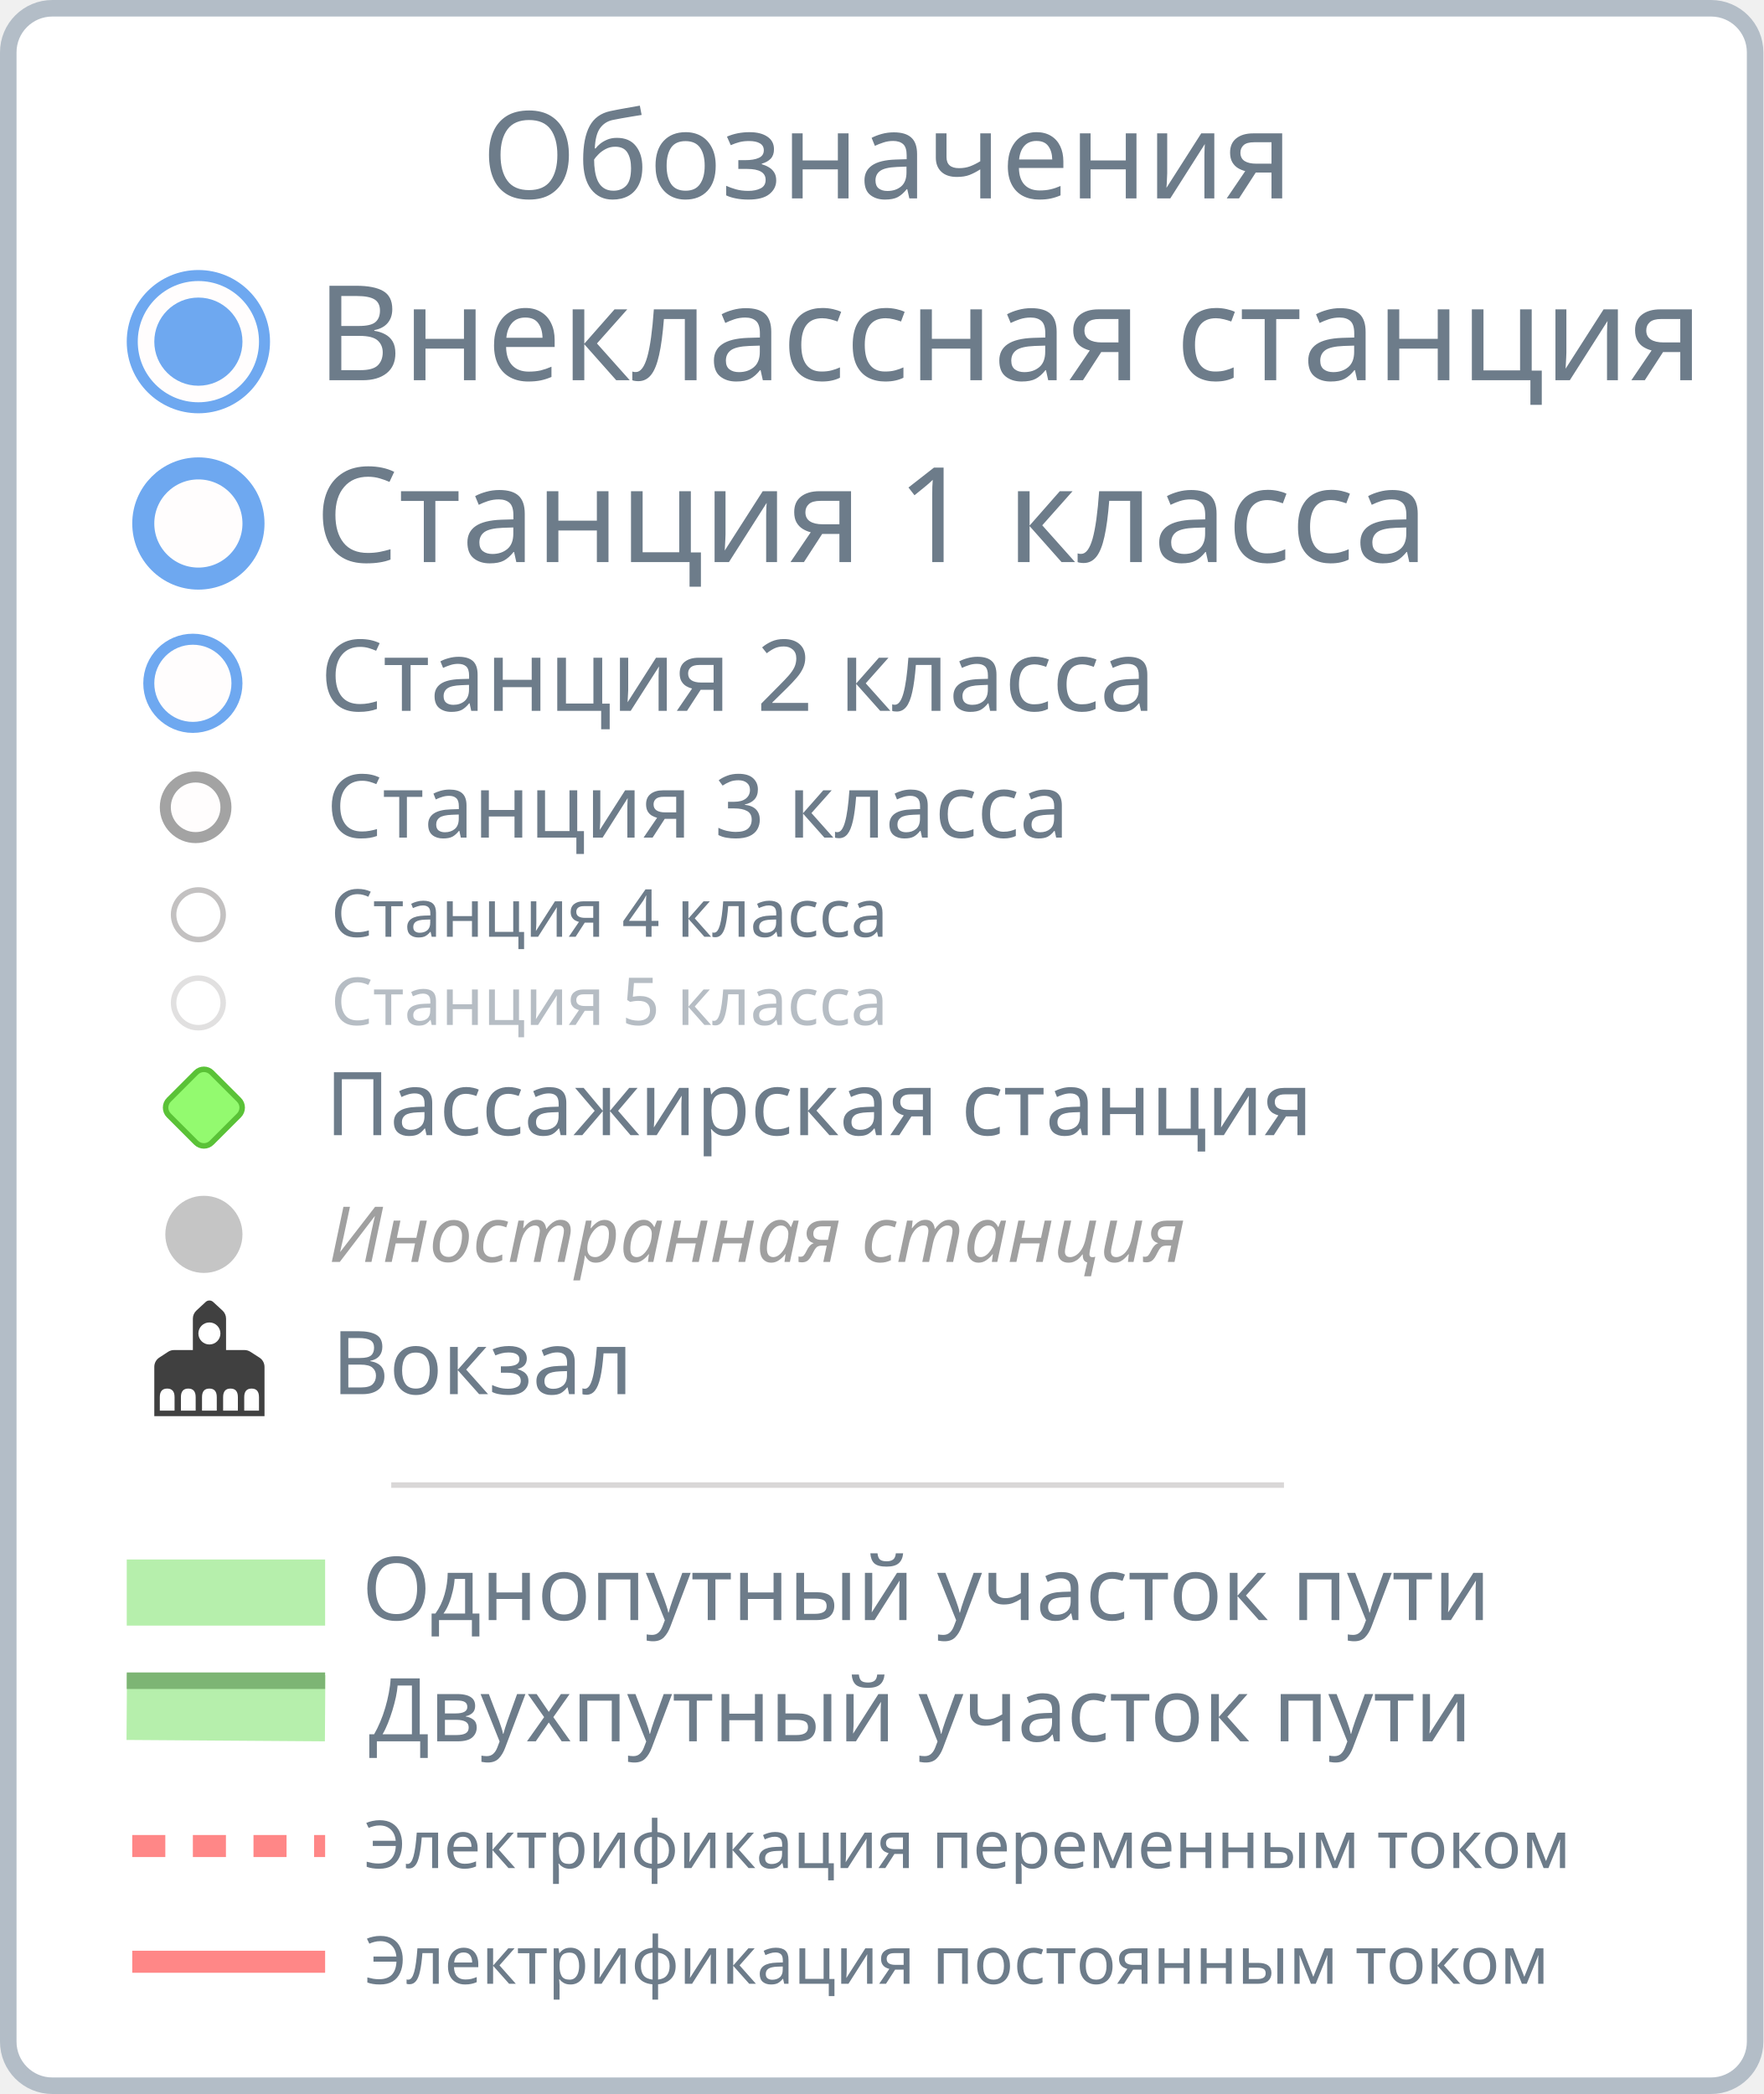
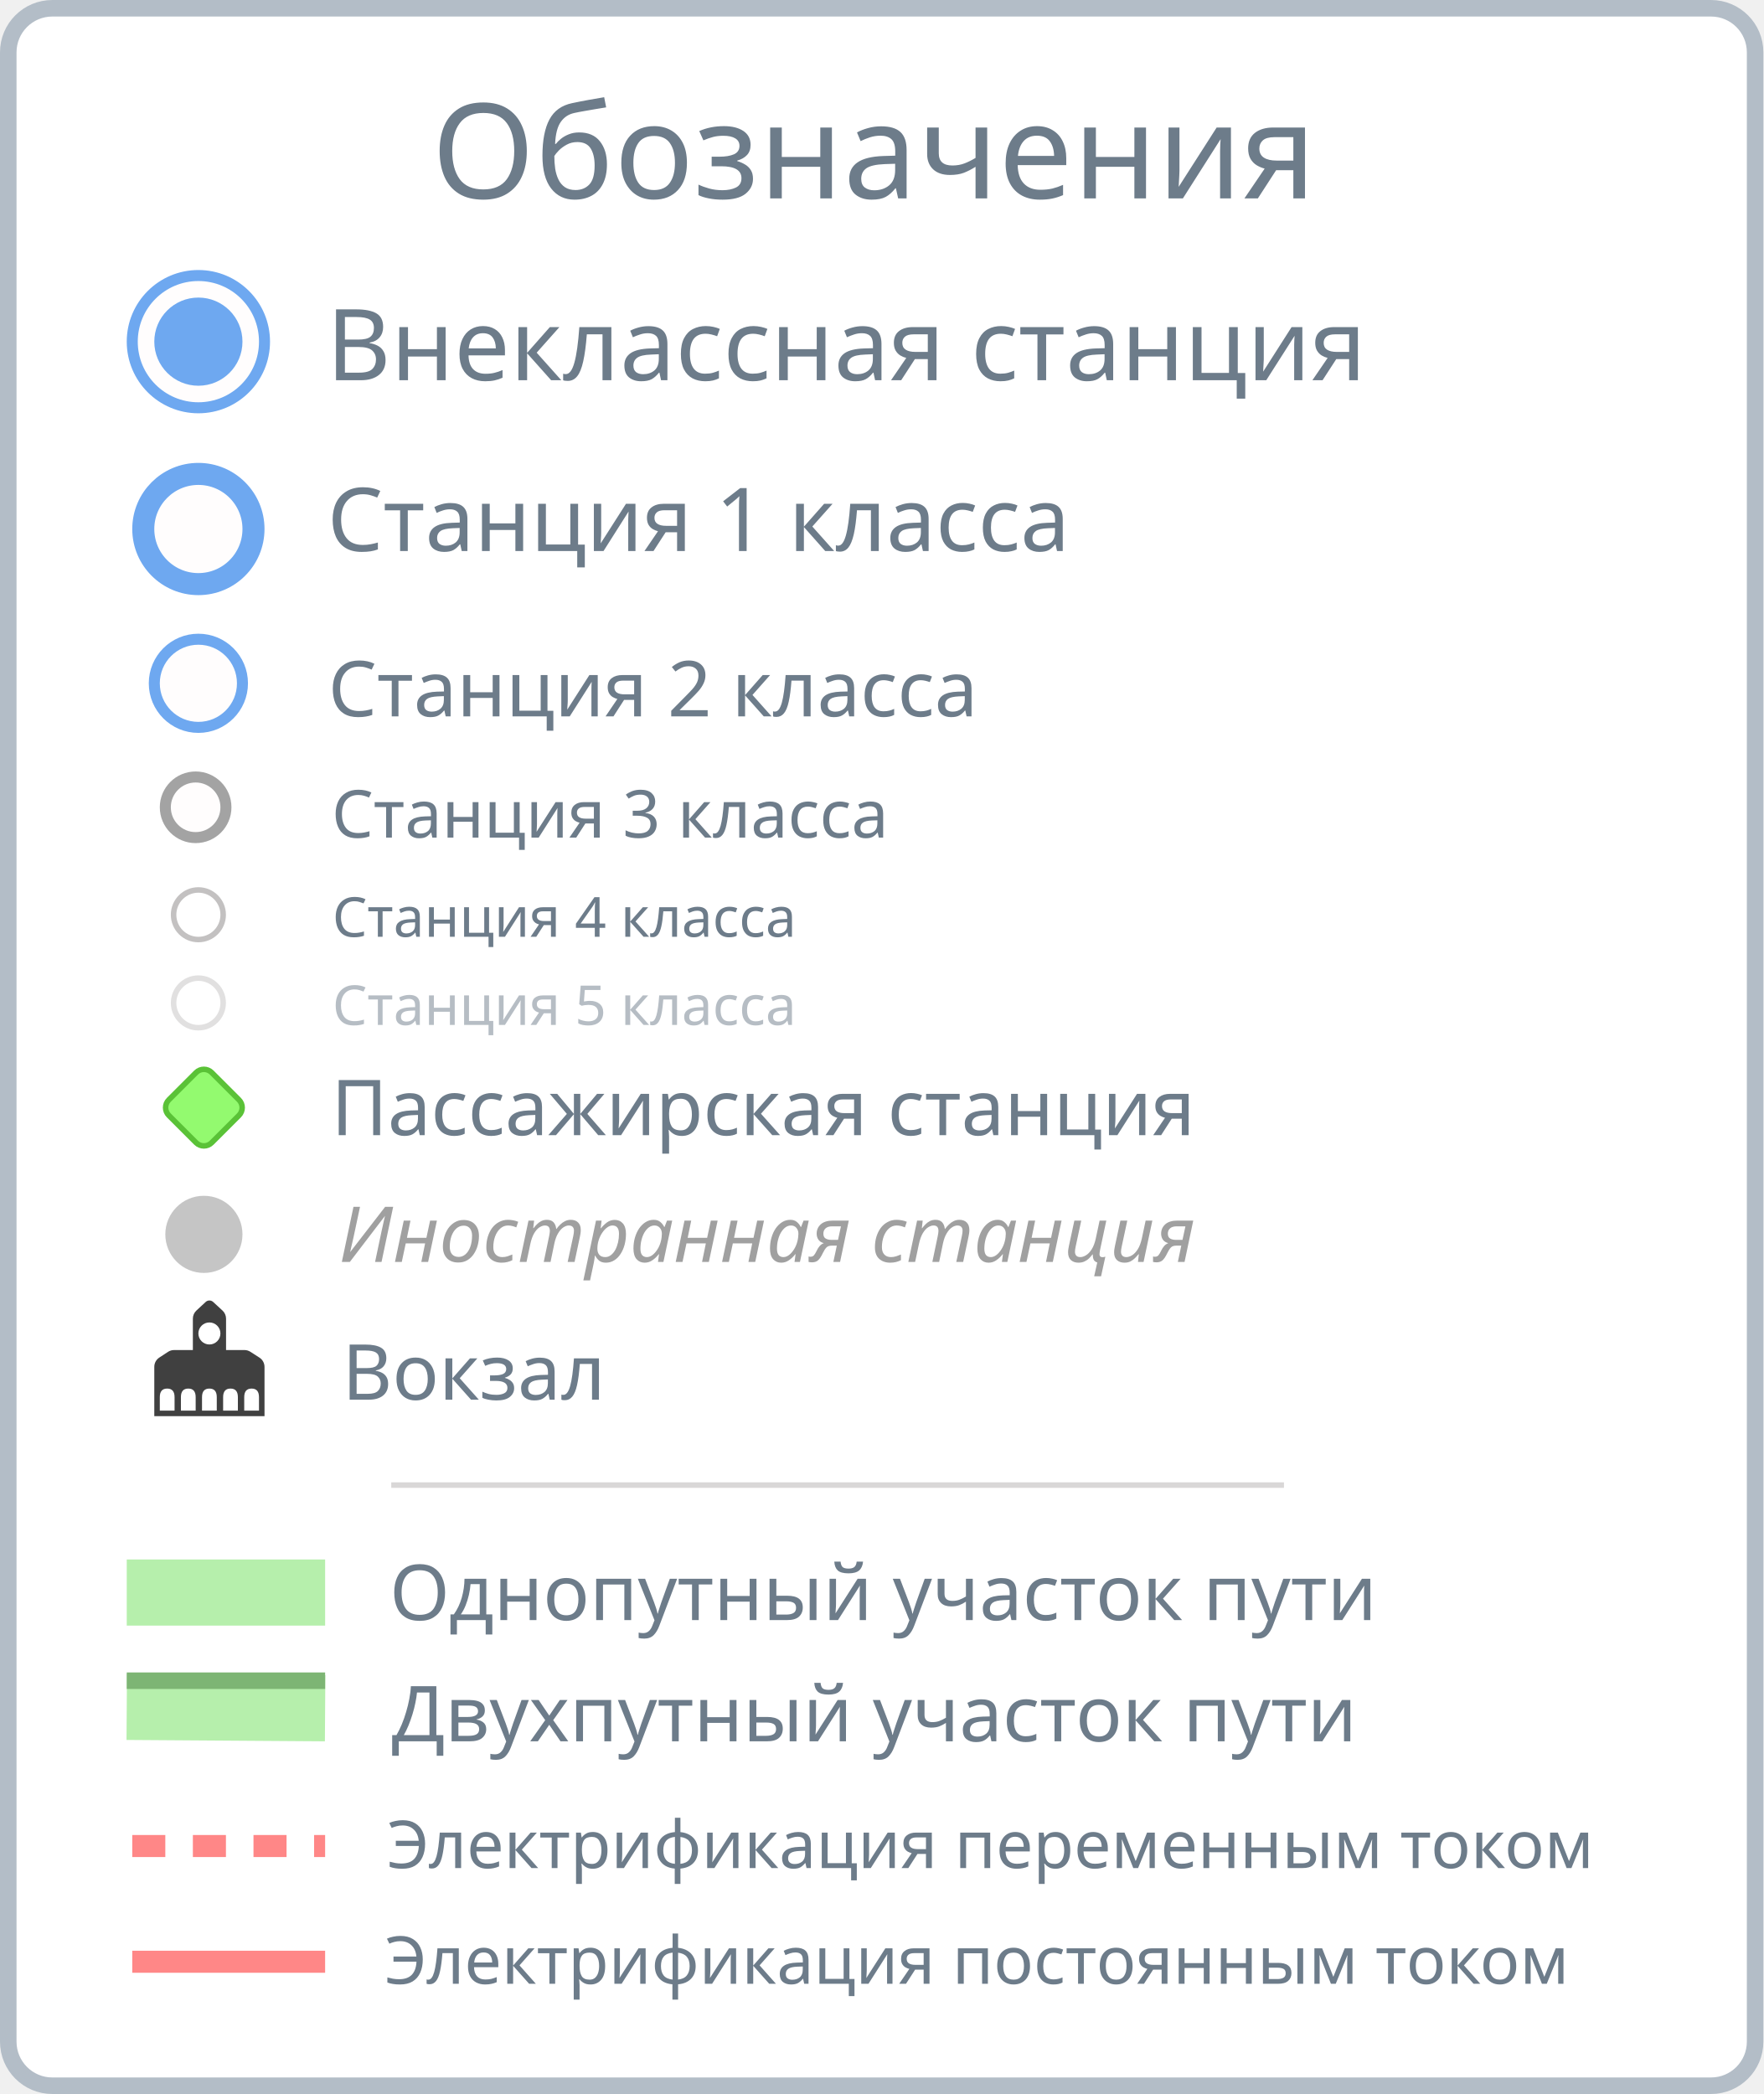
<svg xmlns="http://www.w3.org/2000/svg" width="320px" height="380px" viewBox="0 0 320 380" version="1.1">
  <g id="petrozavodsk_legend" stroke="none" stroke-width="1" fill="none" fill-rule="evenodd">
    <rect id="Rectangle" stroke="#B3BDC7" stroke-width="3" fill="#FFFFFF" x="1.5" y="1.5" width="317" height="377" rx="8" />
    <g id="Group-6" transform="translate(24, 348)">
-       <text id="Электрификация-посто" font-family="AvenirNext-Regular, Avenir Next" font-size="12" font-weight="normal" fill="#6D7C8A">
-         <tspan x="42.228" y="12">Электрификация постоянным током</tspan>
+       <text id="Электрификация-посто" font-family="Verdana" font-size="12" font-weight="normal" fill="#6D7C8A">
+         <tspan x="45.859" y="12">Электрификация постоянным током</tspan>
      </text>
      <line x1="6.39488462e-13" y1="8" x2="35" y2="8" id="Path-7" stroke="#FF8787" stroke-width="4" />
    </g>
    <g id="Group-6" transform="translate(24, 327)">
-       <text id="Электрификация-перем" font-family="AvenirNext-Regular, Avenir Next" font-size="12" font-weight="normal" fill="#6D7C8A">
-         <tspan x="42.104" y="12">Электрификация переменным током</tspan>
+       <text id="Электрификация-перем" font-family="Verdana" font-size="12" font-weight="normal" fill="#6D7C8A">
+         <tspan x="46.283" y="12">Электрификация переменным током</tspan>
      </text>
      <line x1="6.39488462e-13" y1="8" x2="35" y2="8" id="Path-7" stroke="#FF8787" stroke-width="4" stroke-dasharray="6,5" />
    </g>
-     <g id="Group-5" transform="translate(23, 300)">
-       <text id="Двухпутный-участок-п" font-family="AvenirNext-Regular, Avenir Next" font-size="16" font-weight="normal" fill="#6D7C8A">
-         <tspan x="43.92" y="16">Двухпутный участок пути</tspan>
+     <g id="Group-5" transform="translate(23, 302)">
+       <text id="Двухпутный-участок-п" font-family="Verdana" font-size="14" font-weight="normal" fill="#6D7C8A">
+         <tspan x="48.088" y="14">Двухпутный участок пути</tspan>
      </text>
-       <g id="Group" transform="translate(0, 4)">
+       <g id="Group" transform="translate(0, 2)">
        <line x1="36" y1="6" x2="0" y2="5.75" id="Path-5" stroke="#B6EFAC" stroke-width="12" />
        <line x1="36" y1="1" x2="1.13686838e-13" y2="1" id="Path-13" stroke="#7DB574" stroke-width="3" />
      </g>
    </g>
-     <g id="Group-3" transform="translate(23, 278)">
-       <text id="Однопутный-участок-п" font-family="AvenirNext-Regular, Avenir Next" font-size="16" font-weight="normal" fill="#6D7C8A">
-         <tspan x="42.692" y="16">Однопутный участок пути</tspan>
+     <g id="Group-3" transform="translate(23, 280)">
+       <text id="Однопутный-участок-п" font-family="Verdana" font-size="14" font-weight="normal" fill="#6D7C8A">
+         <tspan x="47.686" y="14">Однопутный участок пути</tspan>
      </text>
-       <line x1="36" y1="11" x2="0" y2="11" id="Path-5" stroke="#B6EFAC" stroke-width="12" />
+       <line x1="36" y1="9" x2="0" y2="9" id="Path-5" stroke="#B6EFAC" stroke-width="12" />
    </g>
-     <g id="Group-4" transform="translate(23, 45)">
-       <g id="st_" transform="translate(1, 33)">
-         <text id="Станция-1-класса" font-family="AvenirNext-Regular, Avenir Next" font-size="24" font-weight="normal" fill="#6D7C8A">
-           <tspan x="33.116" y="24">Станция 1 класса</tspan>
+     <g id="Group-4" transform="translate(23, 49)">
+       <g id="st_" transform="translate(1, 35)">
+         <text id="Станция-1-класса" font-family="Verdana" font-size="16" font-weight="normal" fill="#6D7C8A">
+           <tspan x="35.402" y="16">Станция 1 класса</tspan>
        </text>
-         <g id="st" transform="translate(0, 5)" fill="#FFFDFD" stroke="#6EA8F0" stroke-width="4">
+         <g id="st" fill="#FFFDFD" stroke="#6EA8F0" stroke-width="4">
          <circle id="Oval" cx="12" cy="12" r="10" />
        </g>
      </g>
      <g id="st_" transform="translate(3, 66)">
-         <g id="st" transform="translate(0, 4)" fill="#FFFDFD" stroke="#6EA8F0" stroke-width="2">
+         <g id="st" transform="translate(1, 0)" fill="#FFFDFD" stroke="#6EA8F0" stroke-width="2">
          <circle id="Oval" cx="9" cy="9" r="8" />
        </g>
-         <text id="Станция-2-класса" font-family="AvenirNext-Regular, Avenir Next" font-size="18" font-weight="normal" fill="#6D7C8A">
-           <tspan x="32.087" y="18">Станция 2 класса</tspan>
+         <text id="Станция-2-класса" font-family="Verdana" font-size="14" font-weight="normal" fill="#6D7C8A">
+           <tspan x="33.54" y="15">Станция 2 класса</tspan>
        </text>
      </g>
      <g id="st_" transform="translate(6, 91)">
-         <g id="st" transform="translate(0, 4)" fill="#FFFDFD" stroke="#A3A3A3" stroke-width="2">
+         <g id="st" fill="#FFFDFD" stroke="#A3A3A3" stroke-width="2">
          <circle id="Oval" cx="6.5" cy="6.5" r="5.5" />
        </g>
-         <text id="Станция-3-класса" font-family="AvenirNext-Regular, Avenir Next" font-size="16" font-weight="normal" fill="#6D7C8A">
-           <tspan x="30.244" y="16">Станция 3 класса</tspan>
+         <text id="Станция-3-класса" font-family="Verdana" font-size="12" font-weight="normal" fill="#6D7C8A">
+           <tspan x="31.177" y="12">Станция 3 класса</tspan>
        </text>
      </g>
-       <g id="st_" transform="translate(8, 113)">
-         <g id="st" transform="translate(0, 3)" fill="#FFFFFF" stroke="#C3C1C1">
+       <g id="st_" transform="translate(8, 111)">
+         <g id="st" transform="translate(0, 1)" fill="#FFFFFF" stroke="#C3C1C1">
          <circle id="Oval" transform="translate(5, 5) scale(-1, 1) translate(-5, -5) " cx="5" cy="5" r="4.5" />
        </g>
-         <text id="Станция-4-класса" font-family="AvenirNext-Regular, Avenir Next" font-size="12" font-weight="normal" fill="#6D7C8A">
-           <tspan x="29.058" y="12">Станция 4 класса </tspan>
+         <text id="Станция-4-класса" font-family="Verdana" font-size="10" font-weight="normal" fill="#6D7C8A">
+           <tspan x="29.314" y="10">Станция 4 класса </tspan>
        </text>
      </g>
-       <g id="st_" opacity="0.502" transform="translate(8, 129)">
-         <g id="st" transform="translate(0, 3)" fill="#FFFFFF" stroke="#C3C1C1">
+       <g id="st_" opacity="0.502" transform="translate(8, 127)">
+         <g id="st" transform="translate(0, 1)" fill="#FFFFFF" stroke="#C3C1C1">
          <circle id="Oval" transform="translate(5, 5) scale(-1, 1) translate(-5, -5) " cx="5" cy="5" r="4.5" />
        </g>
-         <text id="Станция-5-класса" font-family="AvenirNext-Regular, Avenir Next" font-size="12" font-weight="normal" fill="#6D7C8A">
-           <tspan x="29.058" y="12">Станция 5 класса</tspan>
+         <text id="Станция-5-класса" font-family="Verdana" font-size="10" font-weight="normal" fill="#6D7C8A">
+           <tspan x="29.314" y="10">Станция 5 класса</tspan>
        </text>
      </g>
      <g id="st_">
-         <text id="Внеклассная-станция" font-family="AvenirNext-Regular, Avenir Next" font-size="24" font-weight="normal" fill="#6D7C8A">
-           <tspan x="34.452" y="24">Внеклассная станция</tspan>
+         <text id="Внеклассная-станция" font-family="Verdana" font-size="18" font-weight="normal" fill="#6D7C8A">
+           <tspan x="36.23" y="20">Внеклассная станция</tspan>
        </text>
-         <g id="st" transform="translate(0, 4)">
+         <g id="st">
          <circle id="Oval" stroke="#6EA8F0" stroke-width="2" fill="#FFFDFD" cx="13" cy="13" r="12" />
          <circle id="Oval" fill="#6EA8F0" cx="13" cy="13" r="8" />
        </g>
      </g>
-       <g id="Group-2" transform="translate(5, 145)">
-         <rect id="Rectangle" stroke="#5AC237" fill="#93FA6F" transform="translate(9, 11) rotate(-45) translate(-9, -11) " x="3.5" y="5.5" width="11" height="11" rx="2" />
-         <text id="Пассажирская-станция" font-family="AvenirNext-Regular, Avenir Next" font-size="16" font-weight="normal" fill="#6D7C8A">
-           <tspan x="31.052" y="16">Пассажирская станция</tspan>
+       <g id="Group-2" transform="translate(5, 143)">
+         <rect id="Rectangle" stroke="#5AC237" fill="#93FA6F" transform="translate(9, 9) rotate(-45) translate(-9, -9) " x="3.5" y="3.5" width="11" height="11" rx="2" />
+         <text id="Пассажирская-станция" font-family="Verdana" font-size="14" font-weight="normal" fill="#6D7C8A">
+           <tspan x="32.115" y="14">Пассажирская станция</tspan>
        </text>
      </g>
-       <g id="st_" transform="translate(7, 170)">
-         <text id="Иностранная-станция" font-family="AvenirNext-Italic, Avenir Next" font-size="14" font-style="italic" font-weight="normal" fill="#A0A0A0">
-           <tspan x="29.633" y="14">Иностранная станция</tspan>
+       <g id="st_" transform="translate(7, 166)">
+         <text id="Иностранная-станция" font-family="Verdana-Italic, Verdana" font-size="14" font-style="italic" font-weight="normal" fill="#A0A0A0">
+           <tspan x="31.458" y="14">Иностранная станция</tspan>
        </text>
        <g id="st" transform="translate(0, 2)" fill="#C5C5C5">
          <circle id="Oval" cx="7" cy="7" r="7" />
        </g>
      </g>
-       <g id="zd_vkz" transform="translate(5, 191)" fill="#404040">
+       <g id="zd_vkz" transform="translate(5, 187)" fill="#404040">
        <path d="M10.68,0.264 L12.377,1.827 C12.788,2.205 13.022,2.739 13.022,3.298 L13.022,14.993 L7,14.993 L7,3.294 C7,2.737 7.232,2.206 7.64,1.827 L9.322,0.267 C9.705,-0.088 10.296,-0.089 10.68,0.264 Z M10,3.985 C8.895,3.985 8,4.88 8,5.985 C8,7.089 8.895,7.985 10,7.985 C11.105,7.985 12,7.089 12,5.985 C12,4.88 11.105,3.985 10,3.985 Z" id="Combined-Shape" />
        <path d="M16.356,8.993 C16.739,8.993 17.114,9.103 17.437,9.31 L19.08,10.366 C19.654,10.733 20,11.368 20,12.049 L20,20.993 L0,20.993 L0,12.035 C-3.04544406e-16,11.362 0.339,10.733 0.902,10.363 L2.489,9.322 C2.815,9.107 3.197,8.993 3.587,8.993 L16.356,8.993 Z M2.339,15.985 C1.446,15.985 1,16.503 1,17.539 L1,17.539 L1,19.985 L3.678,19.985 L3.678,17.539 C3.678,16.503 3.231,15.985 2.339,15.985 Z M17.659,15.985 C16.766,15.985 16.32,16.503 16.32,17.539 L16.32,17.539 L16.32,19.985 L18.998,19.985 L18.998,17.539 C18.998,16.503 18.551,15.985 17.659,15.985 Z M6.169,15.985 C5.276,15.985 4.83,16.503 4.83,17.539 L4.83,17.539 L4.83,19.985 L7.508,19.985 L7.508,17.539 C7.508,16.503 7.061,15.985 6.169,15.985 Z M13.829,15.985 C12.936,15.985 12.49,16.503 12.49,17.539 L12.49,17.539 L12.49,19.985 L15.168,19.985 L15.168,17.539 C15.168,16.503 14.721,15.985 13.829,15.985 Z M9.999,15.985 C9.106,15.985 8.66,16.503 8.66,17.539 L8.66,17.539 L8.66,19.985 L11.338,19.985 L11.338,17.539 C11.338,16.503 10.891,15.985 9.999,15.985 Z" id="Combined-Shape" />
      </g>
-       <text id="Вокзал" font-family="AvenirNext-Regular, Avenir Next" font-size="16" font-weight="normal" fill="#6D7C8A">
-         <tspan x="37.228" y="208">Вокзал</tspan>
+       <text id="Вокзал" font-family="Verdana" font-size="14" font-weight="normal" fill="#6D7C8A">
+         <tspan x="39.091" y="205">Вокзал</tspan>
      </text>
    </g>
-     <text id="Обозначения" font-family="AvenirNext-DemiBold, Avenir Next" font-size="22" font-weight="500" fill="#6D7C8A">
-       <tspan x="87.394" y="36">Обозначения</tspan>
+     <text id="Обозначения" font-family="Verdana" font-size="24" font-weight="normal" fill="#6D7C8A">
+       <tspan x="78.316" y="36">Обозначения</tspan>
    </text>
    <line x1="233" y1="269.5" x2="71" y2="269.5" id="Path-140" stroke="#D9D7D7" />
  </g>
</svg>
